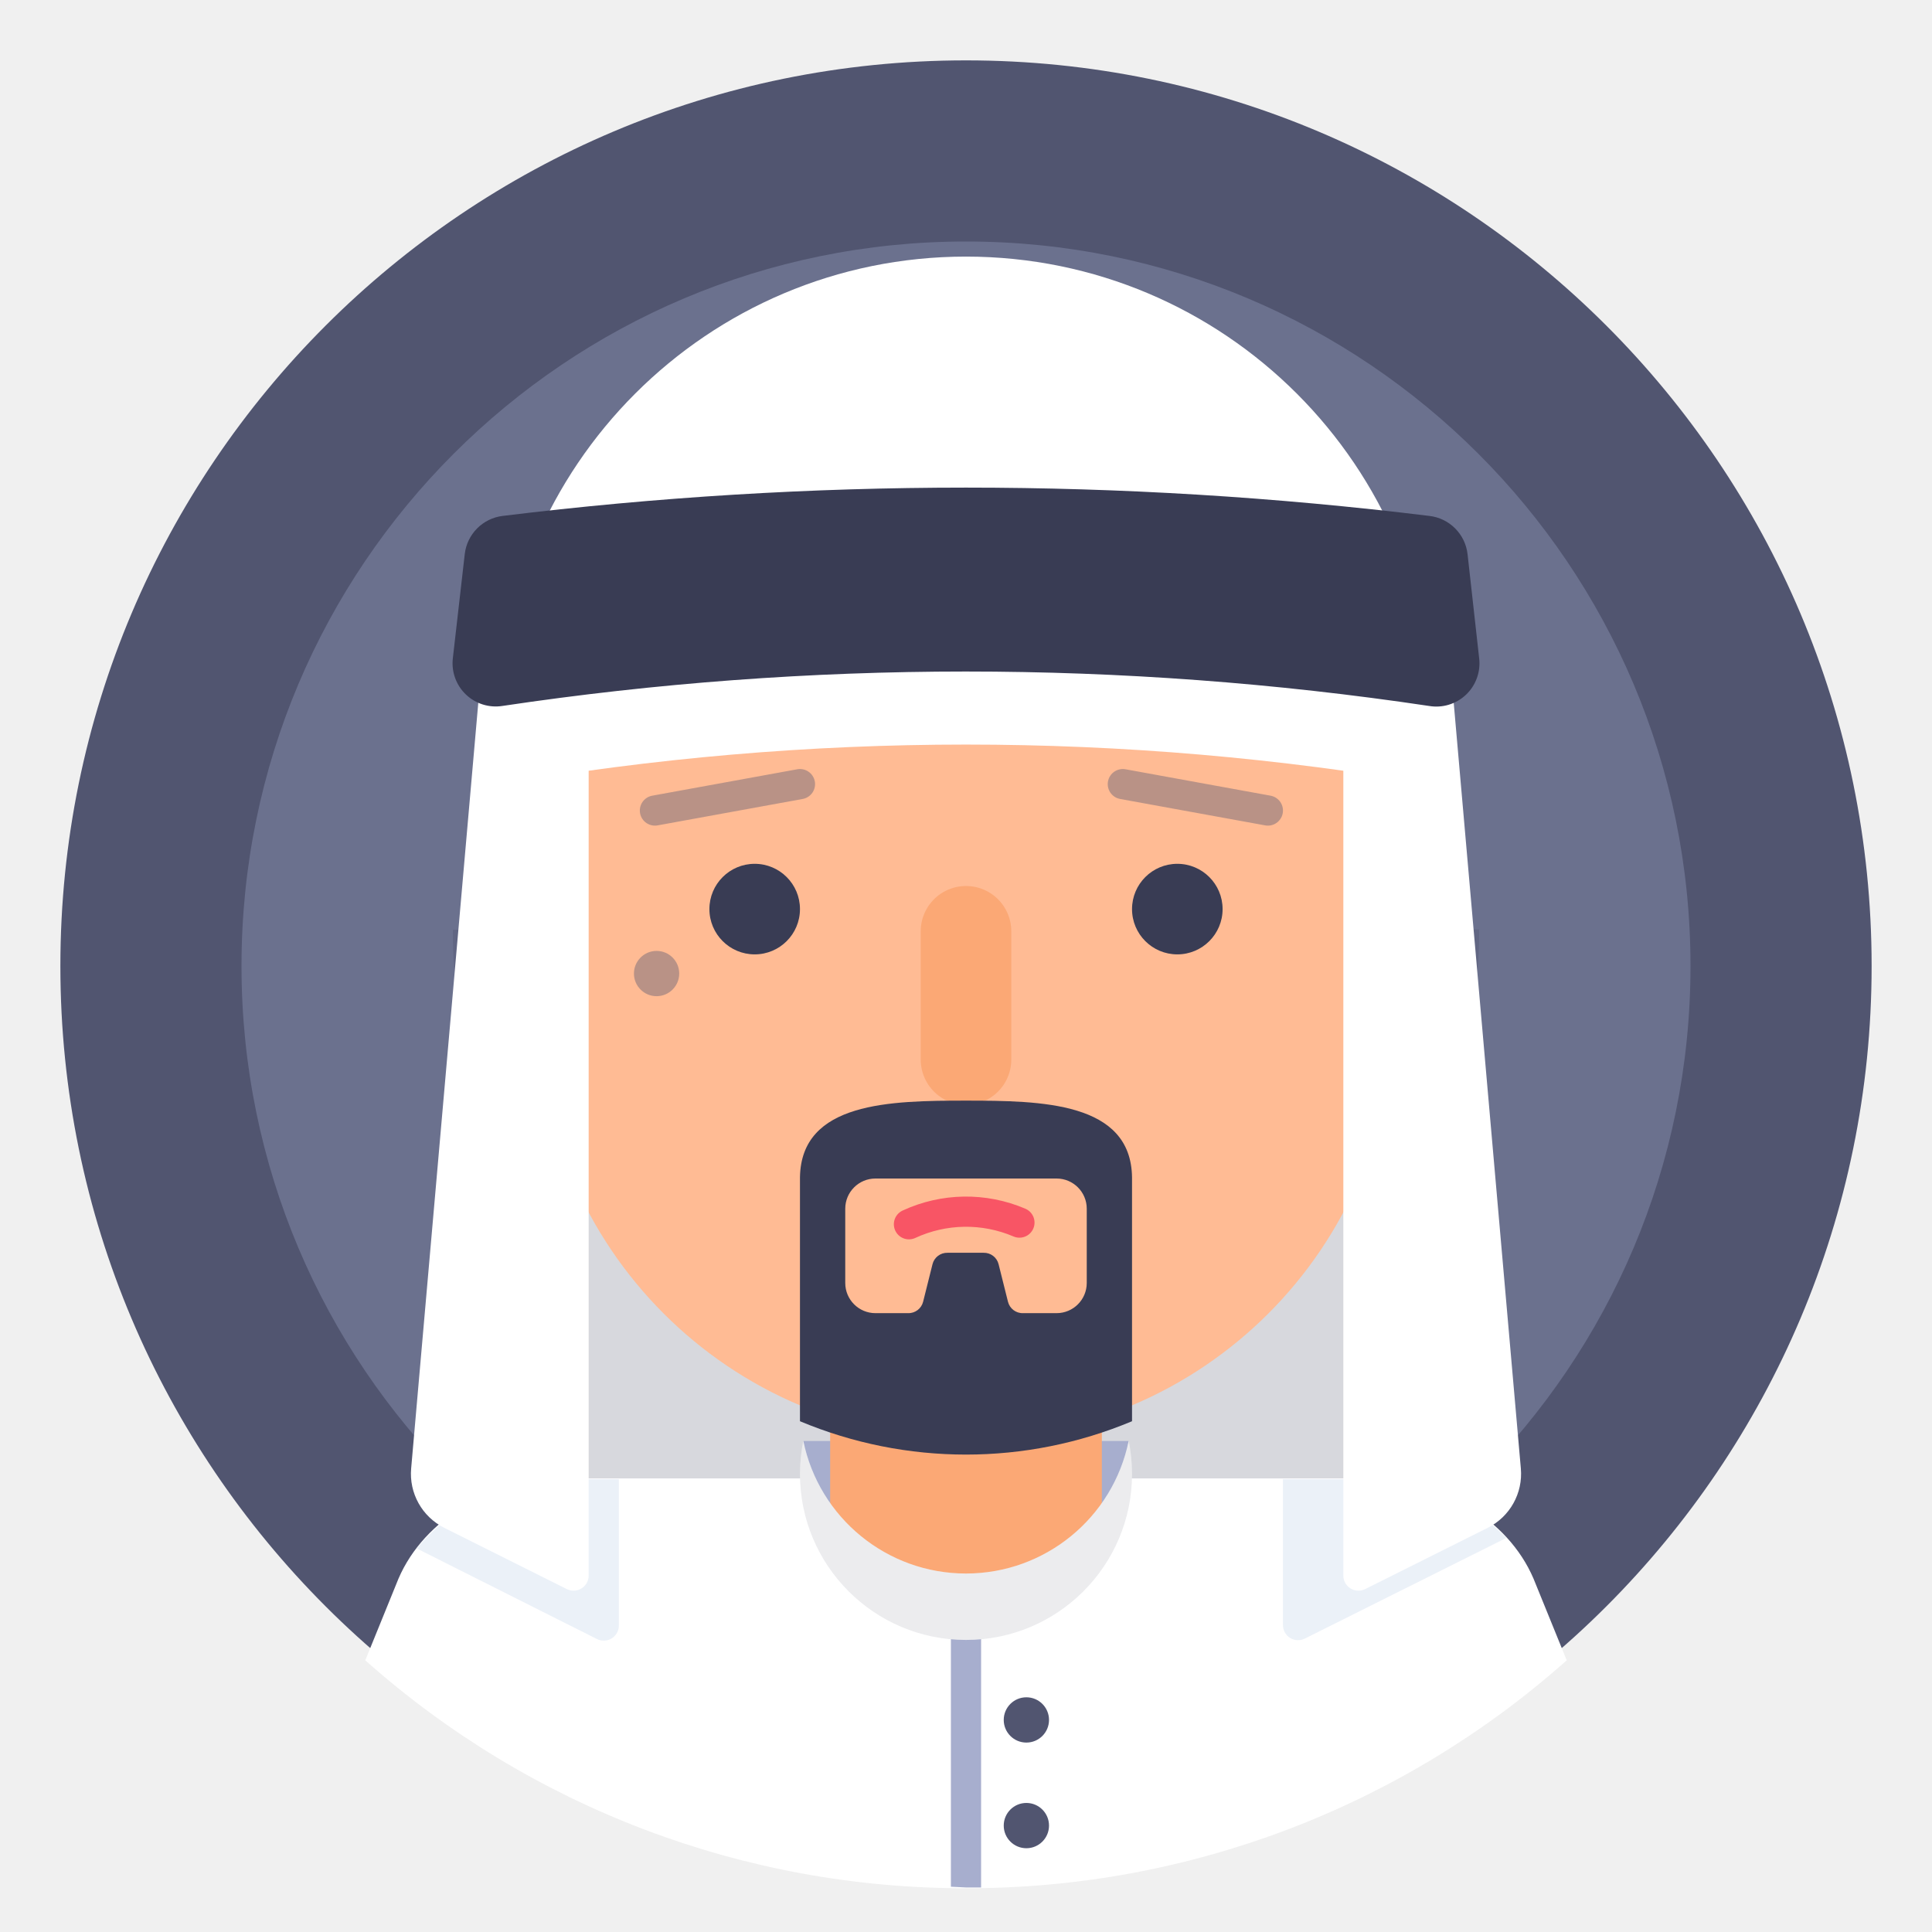
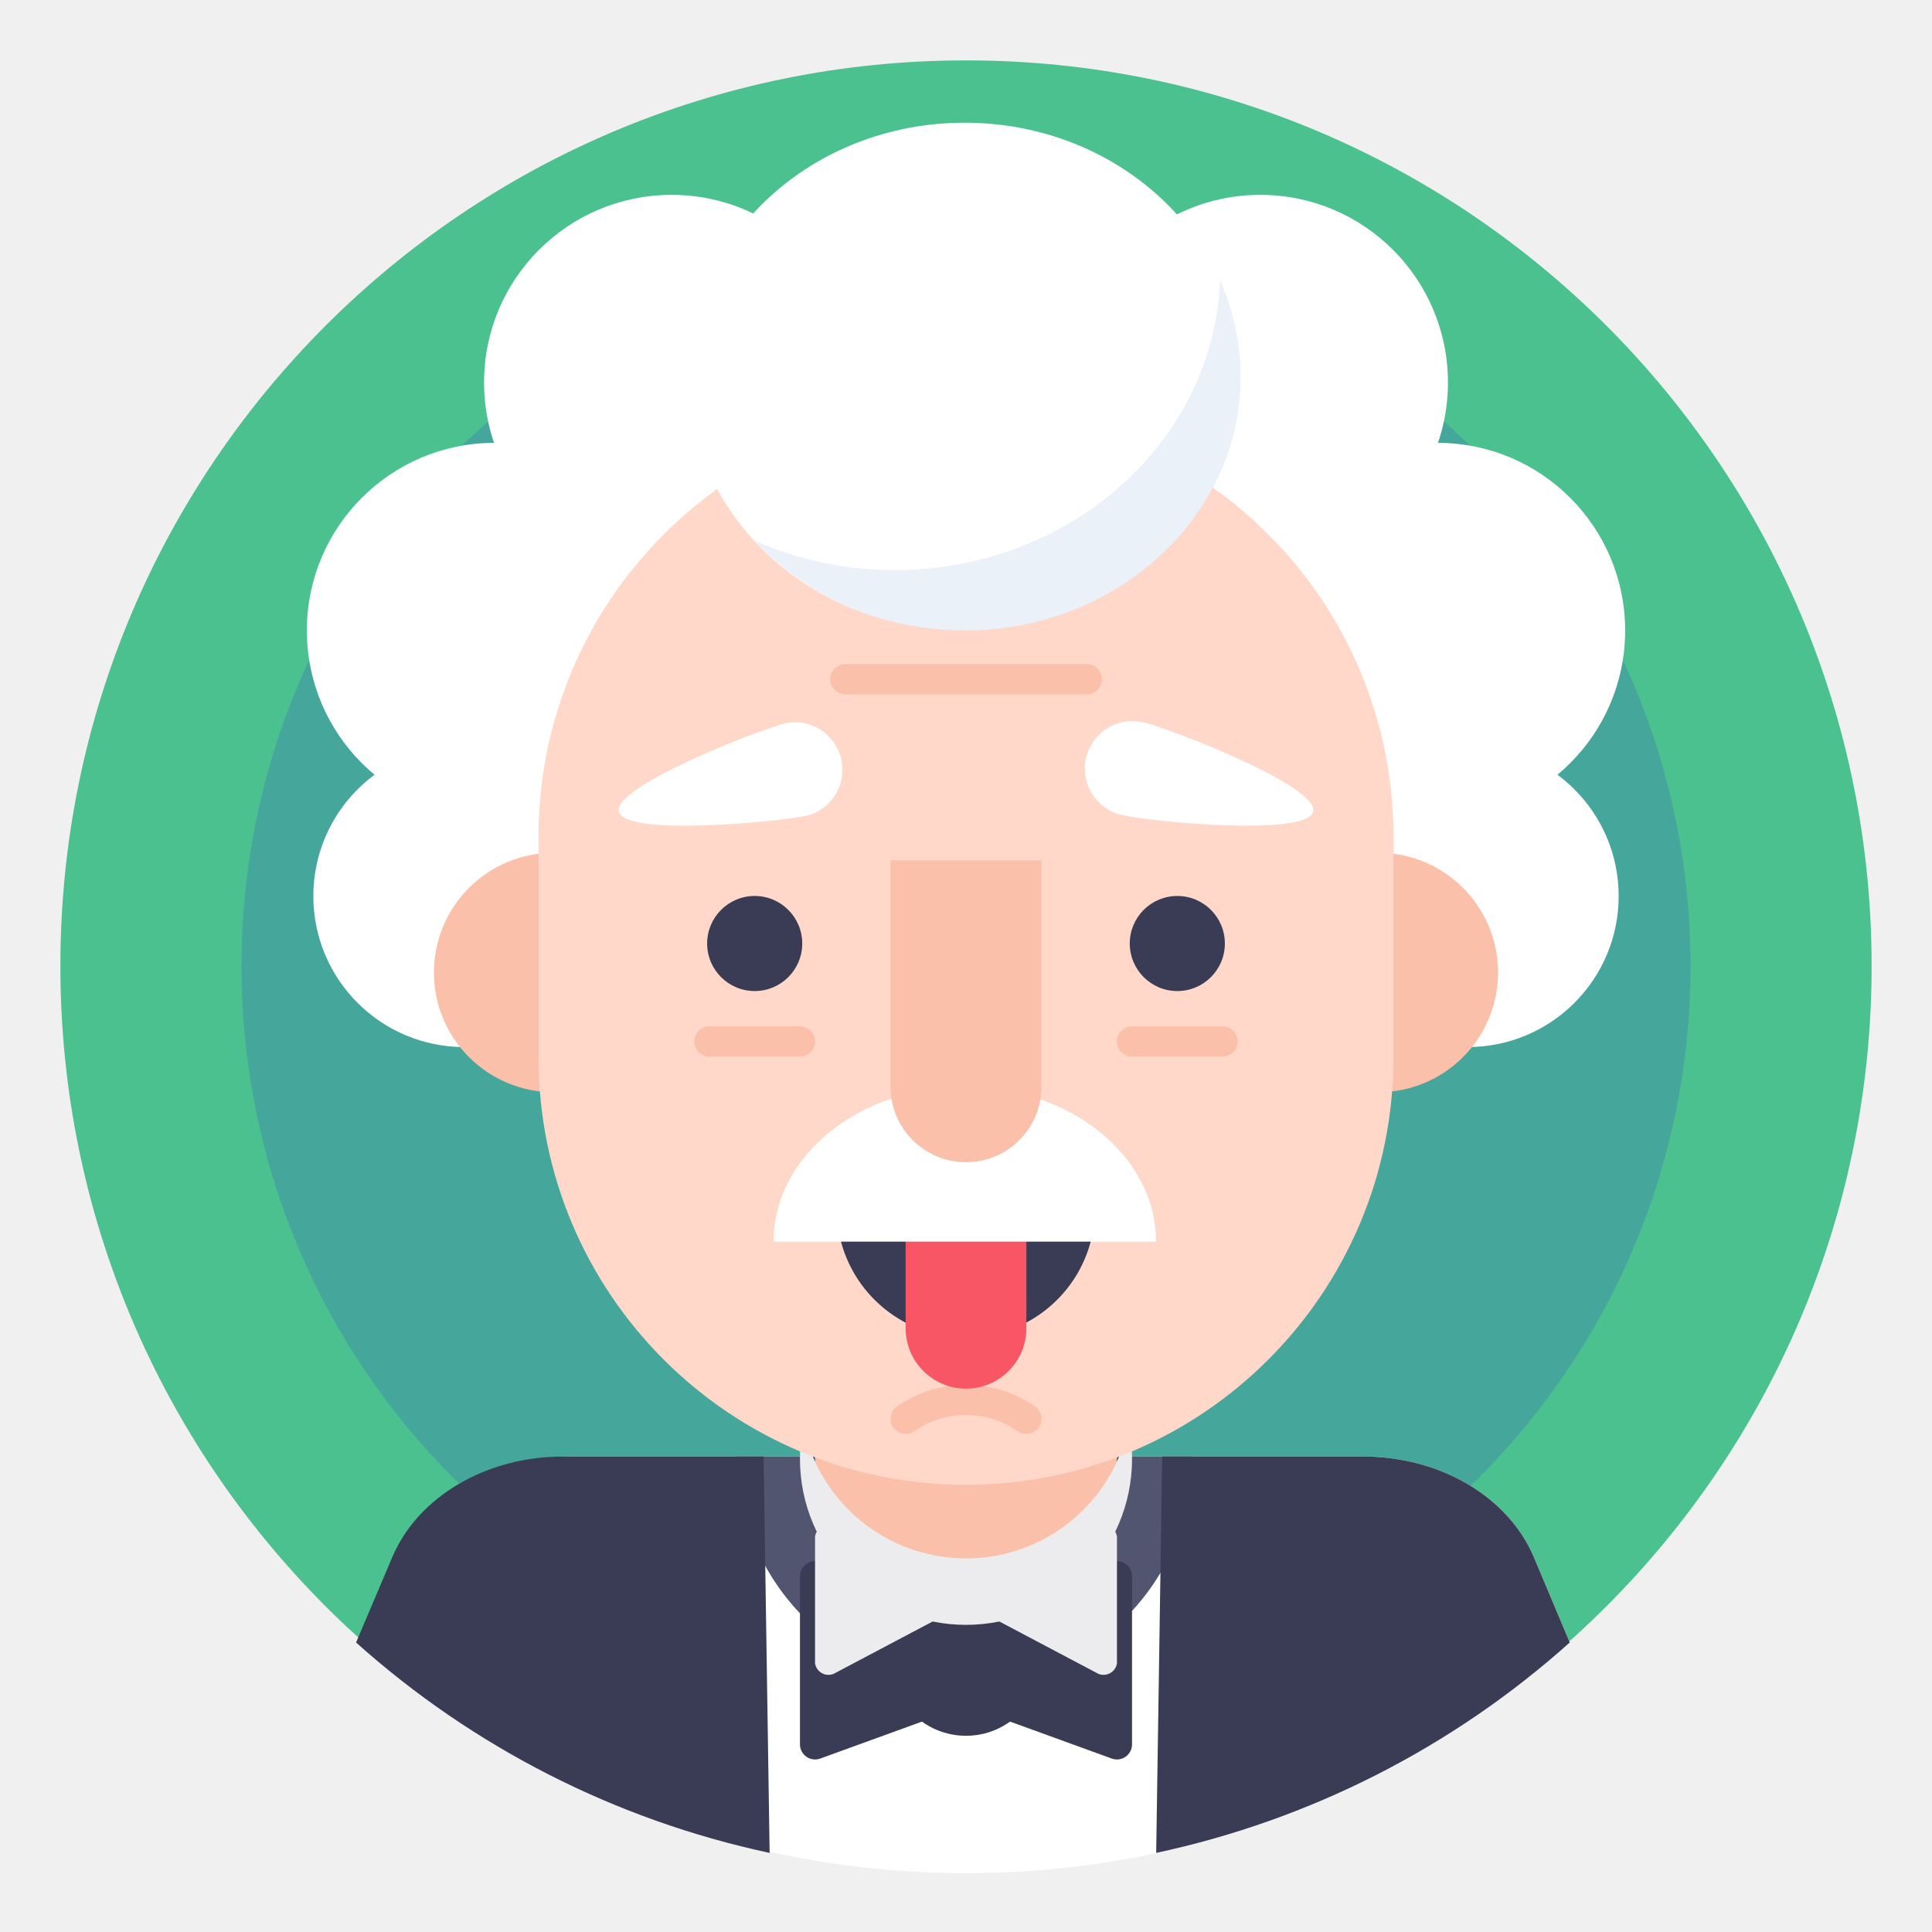
<svg xmlns="http://www.w3.org/2000/svg" viewBox="0 0 128 128" data-name="Layer 1" id="Layer_1" fill="#000000">
  <g id="SVGRepo_bgCarrier" stroke-width="0" />
  <g id="SVGRepo_tracerCarrier" stroke-linecap="round" stroke-linejoin="round" />
  <g id="SVGRepo_iconCarrier">
    <defs>
      <style>
-         .cls-1,
-         .cls-14 {
-           fill: #515570;
+         .cls-1 {
+           fill: #4bc190;
+         }
+ 
+         .cls-12,
+         .cls-2 {
+           fill: #356cb6;
        }

        .cls-2 {
-           fill: #6b718e;
+           opacity: 0.3;
        }

        .cls-3 {
          fill: #ffffff;
        }

-         .cls-11,
-         .cls-4,
-         .cls-9 {
+         .cls-4 {
+           fill: #fbc0aa;
+         }
+ 
+         .cls-5 {
+           fill: #515570;
+         }
+ 
+         .cls-10,
+         .cls-6 {
+           fill: none;
+           stroke: #fbc0aa;
+           stroke-linecap: round;
+           stroke-linejoin: round;
+         }
+ 
+         .cls-6 {
+           stroke-width: 20px;
+         }
+ 
+         .cls-7,
+         .cls-8 {
          fill: #393c54;
        }

-         .cls-4 {
-           opacity: 0.2;
+         .cls-12,
+         .cls-8 {
+           opacity: 0.1;
        }

-         .cls-5 {
-           fill: #a7aece;
+         .cls-9 {
+           fill: #ffd8c9;
        }

-         .cls-10,
-         .cls-12,
-         .cls-6,
-         .cls-8 {
-           fill: none;
-           stroke-linecap: round;
-         }
- 
-         .cls-12,
-         .cls-6 {
-           stroke: #fba875;
-           stroke-miterlimit: 10;
-         }
- 
-         .cls-6 {
-           stroke-width: 18px;
-         }
- 
-         .cls-7 {
-           fill: #ffbb94;
-         }
- 
-         .cls-8 {
-           stroke: #515570;
-         }
- 
-         .cls-10,
-         .cls-8 {
-           stroke-linejoin: round;
+         .cls-10 {
          stroke-width: 2px;
        }

-         .cls-14,
-         .cls-8 {
-           opacity: 0.4;
-         }
- 
-         .cls-13,
-         .cls-9 {
-           opacity: 0.1;
-         }
- 
-         .cls-10 {
-           stroke: #f85565;
-         }
- 
-         .cls-12 {
-           stroke-width: 6px;
-         }
- 
-         .cls-13 {
-           fill: #356cb6;
+         .cls-11 {
+           fill: #f85565;
        }
      </style>
    </defs>
    <circle class="cls-1" cx="64" cy="64" r="60" />
    <circle class="cls-2" cx="64" cy="64" r="48" />
-     <path class="cls-3" d="M34,77.58V106s24.54,3.6,30,3.6S94,106,94,106V77.58C96.55,72.81,31.45,72.81,34,77.58Z" />
-     <path class="cls-4" d="M30,61.6a33.77,33.77,0,0,0,4,16V106s24.54,3.6,30,3.6S94,106,94,106V77.58a33.77,33.77,0,0,0,4-16Z" />
-     <path class="cls-3" d="M64,125.1A59.73,59.73,0,0,0,103.8,110l-2.2-5.41c-1.71-4-6.22-6.64-11.29-6.64H37.69c-5.07,0-9.58,2.66-11.29,6.64L24.2,110A59.73,59.73,0,0,0,64,125.1Z">
+     <circle class="cls-3" cx="30.76" cy="59.37" r="10" />
+     <circle class="cls-3" cx="97.24" cy="59.37" r="10" />
+     <circle class="cls-3" cx="32.76" cy="41.77" r="12.43" />
+     <circle class="cls-3" cx="95.24" cy="41.77" r="12.43" />
+     <circle class="cls-3" cx="44.5" cy="25.34" r="12.43" />
+     <circle class="cls-3" cx="83.5" cy="25.34" r="12.43" />
+     <circle class="cls-4" cx="91.32" cy="64.43" r="7.93" />
+     <path class="cls-3" d="M64,124.1a59.78,59.78,0,0,0,40-15.28l-2.39-5.68c-1.71-4-6.22-6.64-11.29-6.64H37.69c-5.07,0-9.58,2.66-11.29,6.64L24,108.82A59.78,59.78,0,0,0,64,124.1Z">
    </path>
-     <polygon class="cls-5" points="74 100.95 54 100.95 53.22 95.47 74.78 95.47 74 100.95" />
-     <line class="cls-6" x1="64" x2="64" y1="85.7" y2="99.45" />
-     <path class="cls-5" d="M64,125.05l1,0V107a1,1,0,1,0-2,0V125Z" />
-     <path class="cls-7" d="M64,95.32A28.31,28.31,0,0,1,35.68,67V54.38a28.32,28.32,0,1,1,56.64,0V67A28.31,28.31,0,0,1,64,95.32Z" />
-     <line class="cls-8" x1="74.39" x2="84" y1="51.95" y2="53.7" />
-     <line class="cls-8" x1="53" x2="43.39" y1="51.95" y2="53.7" />
-     <path class="cls-3" d="M64,104.25a11,11,0,0,1-10.78-8.8,11.4,11.4,0,0,0-.22,2.2,11,11,0,0,0,22,0,11.4,11.4,0,0,0-.22-2.2A11,11,0,0,1,64,104.25Z">
+     <path class="cls-5" d="M79,96.5H48.85A15.07,15.07,0,0,0,79,96.5Z" />
+     <line class="cls-6" x1="64" x2="64" y1="84.75" y2="98.5" />
+     <path class="cls-7" d="M64,113l9.66,3.51a1,1,0,0,0,1.34-.94V104.43a1,1,0,0,0-1.34-.94L64,107Z" />
+     <path class="cls-7" d="M64,113l-9.66,3.51a1,1,0,0,1-1.34-.94V104.43a1,1,0,0,1,1.34-.94L64,107Z" />
+     <circle class="cls-7" cx="64" cy="110" r="5" />
+     <path class="cls-3" d="M64,103.25a11,11,0,0,1-10.78-8.8,11.4,11.4,0,0,0-.22,2.2,11,11,0,0,0,22,0,11.4,11.4,0,0,0-.22-2.2A11,11,0,0,1,64,103.25Z">
    </path>
-     <path class="cls-9" d="M64,104.25a11,11,0,0,1-10.78-8.8,11.4,11.4,0,0,0-.22,2.2,11,11,0,0,0,22,0,11.4,11.4,0,0,0-.22-2.2A11,11,0,0,1,64,104.25Z">
+     <path class="cls-8" d="M64,103.25a11,11,0,0,1-10.78-8.8,11.4,11.4,0,0,0-.22,2.2,11,11,0,0,0,22,0,11.4,11.4,0,0,0-.22-2.2A11,11,0,0,1,64,103.25Z">
    </path>
-     <path class="cls-10" d="M67.54,81a9,9,0,0,0-7.32.11" />
-     <circle class="cls-11" cx="78" cy="60.23" r="3" />
-     <circle class="cls-11" cx="50" cy="60.23" r="3" />
-     <line class="cls-12" x1="64" x2="64" y1="61.7" y2="70.2" />
-     <circle class="cls-1" cx="68" cy="113.95" r="1.5" />
-     <circle class="cls-1" cx="68" cy="120.95" r="1.5" />
-     <path class="cls-11" d="M75,78c-.07-5-6-5.08-11-5.08S53.08,73,53,78h0V94.16a28.48,28.48,0,0,0,22,0V78Zm-5,9H67.78a1,1,0,0,1-1-.76l-.62-2.48a1,1,0,0,0-1-.76H62.78a1,1,0,0,0-1,.76l-.62,2.48a1,1,0,0,1-1,.76H58a2,2,0,0,1-2-2V80.08a2,2,0,0,1,2-2H70a2,2,0,0,1,2,2V85A2,2,0,0,1,70,87Z">
+     <path class="cls-3" d="M72.78,101.1,64,105.74l-8.78-4.64a.9.9,0,0,0-1.22.7v8.4a.9.9,0,0,0,1.22.7L64,106.26l8.78,4.64a.9.9,0,0,0,1.22-.7v-8.4A.9.9,0,0,0,72.78,101.1Z">
    </path>
-     <path class="cls-13" d="M37.69,98a12.7,12.7,0,0,0-10.08,4.59l11.94,6a1,1,0,0,0,1.45-.89V98Z" />
-     <path class="cls-3" d="M32,43,27.24,97.29a4,4,0,0,0,2.19,3.93l8.12,4.06a1,1,0,0,0,1.45-.9V46.5Z" />
-     <path class="cls-13" d="M90.31,98H85v9.67a1,1,0,0,0,1.45.89l13.35-6.67A13,13,0,0,0,90.31,98Z" />
-     <path class="cls-3" d="M96,43l4.76,54.29a4,4,0,0,1-2.19,3.93l-8.12,4.06a1,1,0,0,1-1.45-.9V46.5Z" />
-     <path class="cls-3" d="M95,48a31,31,0,0,0-62,0h0v4a181.28,181.28,0,0,1,62,0V48Z" />
-     <circle class="cls-14" cx="43.5" cy="64.5" r="1.5" />
-     <path class="cls-11" d="M94.69,34.18a252.1,252.1,0,0,0-61.38,0,2.88,2.88,0,0,0-2.52,2.54L30,43.63a2.86,2.86,0,0,0,3.29,3.14,207.69,207.69,0,0,1,61.38,0A2.86,2.86,0,0,0,98,43.63l-.77-6.91A2.88,2.88,0,0,0,94.69,34.18Z">
+     <path class="cls-8" d="M72.78,101.1,64,105.74l-8.78-4.64a.9.9,0,0,0-1.22.7v8.4a.9.9,0,0,0,1.22.7L64,106.26l8.78,4.64a.9.9,0,0,0,1.22-.7v-8.4A.9.9,0,0,0,72.78,101.1Z">
    </path>
+     <circle class="cls-4" cx="36.68" cy="64.43" r="7.93" />
+     <path class="cls-9" d="M64,98.37A28.31,28.31,0,0,1,35.68,70.05V55.43a28.32,28.32,0,1,1,56.64,0V70.05A28.31,28.31,0,0,1,64,98.37Z">
+     </path>
+     <path class="cls-10" d="M60,94a7,7,0,0,1,8,0" />
+     <path class="cls-7" d="M71.55,80a1,1,0,0,1,.94,1.07,8.56,8.56,0,0,1-17,0A1,1,0,0,1,56.45,80Z" />
+     <path class="cls-11" d="M64,92h0a4,4,0,0,1-4-4V77h8V88A4,4,0,0,1,64,92Z" />
+     <path class="cls-3" d="M51.25,82.26C51.25,76.59,56.93,72,63.92,72s12.67,4.59,12.67,10.26" />
+     <path class="cls-4" d="M64,77h0a5,5,0,0,1-5-5V57H69V72A5,5,0,0,1,64,77Z" />
+     <circle class="cls-7" cx="50" cy="62.51" r="3.15" />
+     <line class="cls-10" x1="56" x2="72" y1="45" y2="45" />
+     <ellipse class="cls-3" cx="63.91" cy="24.95" rx="18.28" ry="16.82" />
+     <path class="cls-12" d="M80.83,18.58c-.41,10.66-9.9,19.19-21.58,19.19A23.05,23.05,0,0,1,50,35.83a18.9,18.9,0,0,0,13.93,5.94C74,41.77,82.19,34.24,82.19,25A15.72,15.72,0,0,0,80.83,18.58Z">
+     </path>
+     <circle class="cls-7" cx="78" cy="62.51" r="3.15" />
+     <path class="cls-3" d="M87,53.77c-.4,1.69-10.86.65-12.55.25a3.15,3.15,0,1,1,1.46-6.12C77.58,48.3,87.38,52.08,87,53.77Z" />
+     <path class="cls-3" d="M41,53.77c.4,1.69,10.86.65,12.55.25a3.15,3.15,0,0,0-1.46-6.12C50.42,48.3,40.62,52.08,41,53.77Z" />
+     <line class="cls-10" x1="75" x2="81" y1="69" y2="69" />
+     <line class="cls-10" x1="47" x2="53" y1="69" y2="69" />
+     <path class="cls-7" d="M104,108.82l-2.39-5.68c-1.71-4-6.22-6.64-11.29-6.64H77l-.4,26.26A59.82,59.82,0,0,0,104,108.82Z" />
+     <path class="cls-7" d="M23.59,108.82,26,103.14c1.71-4,6.23-6.64,11.29-6.64H50.59l.4,26.26A59.82,59.82,0,0,1,23.59,108.82Z" />
  </g>
</svg>
